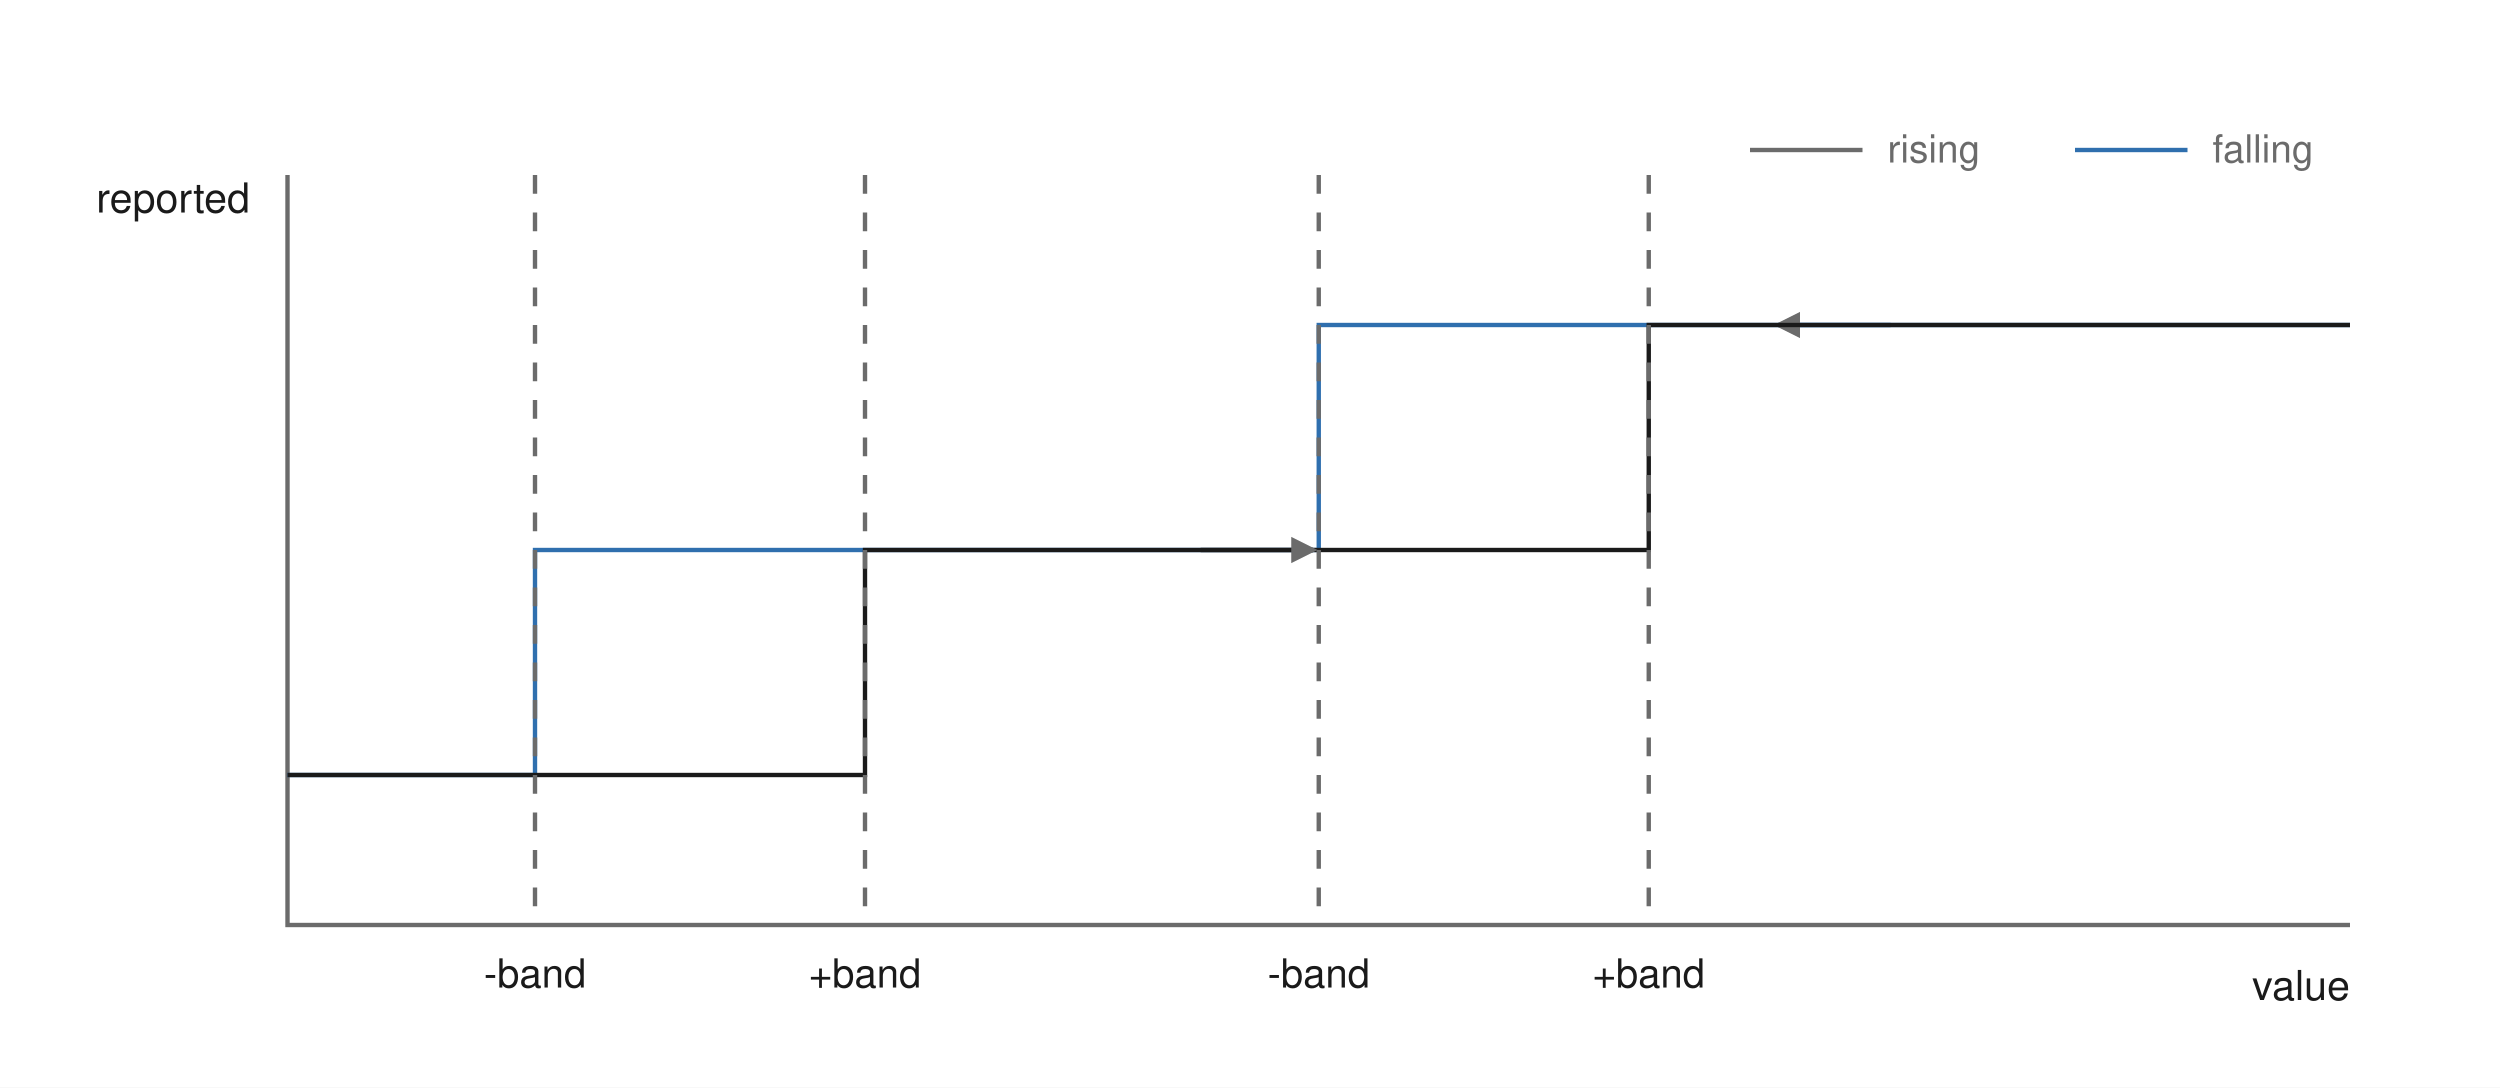
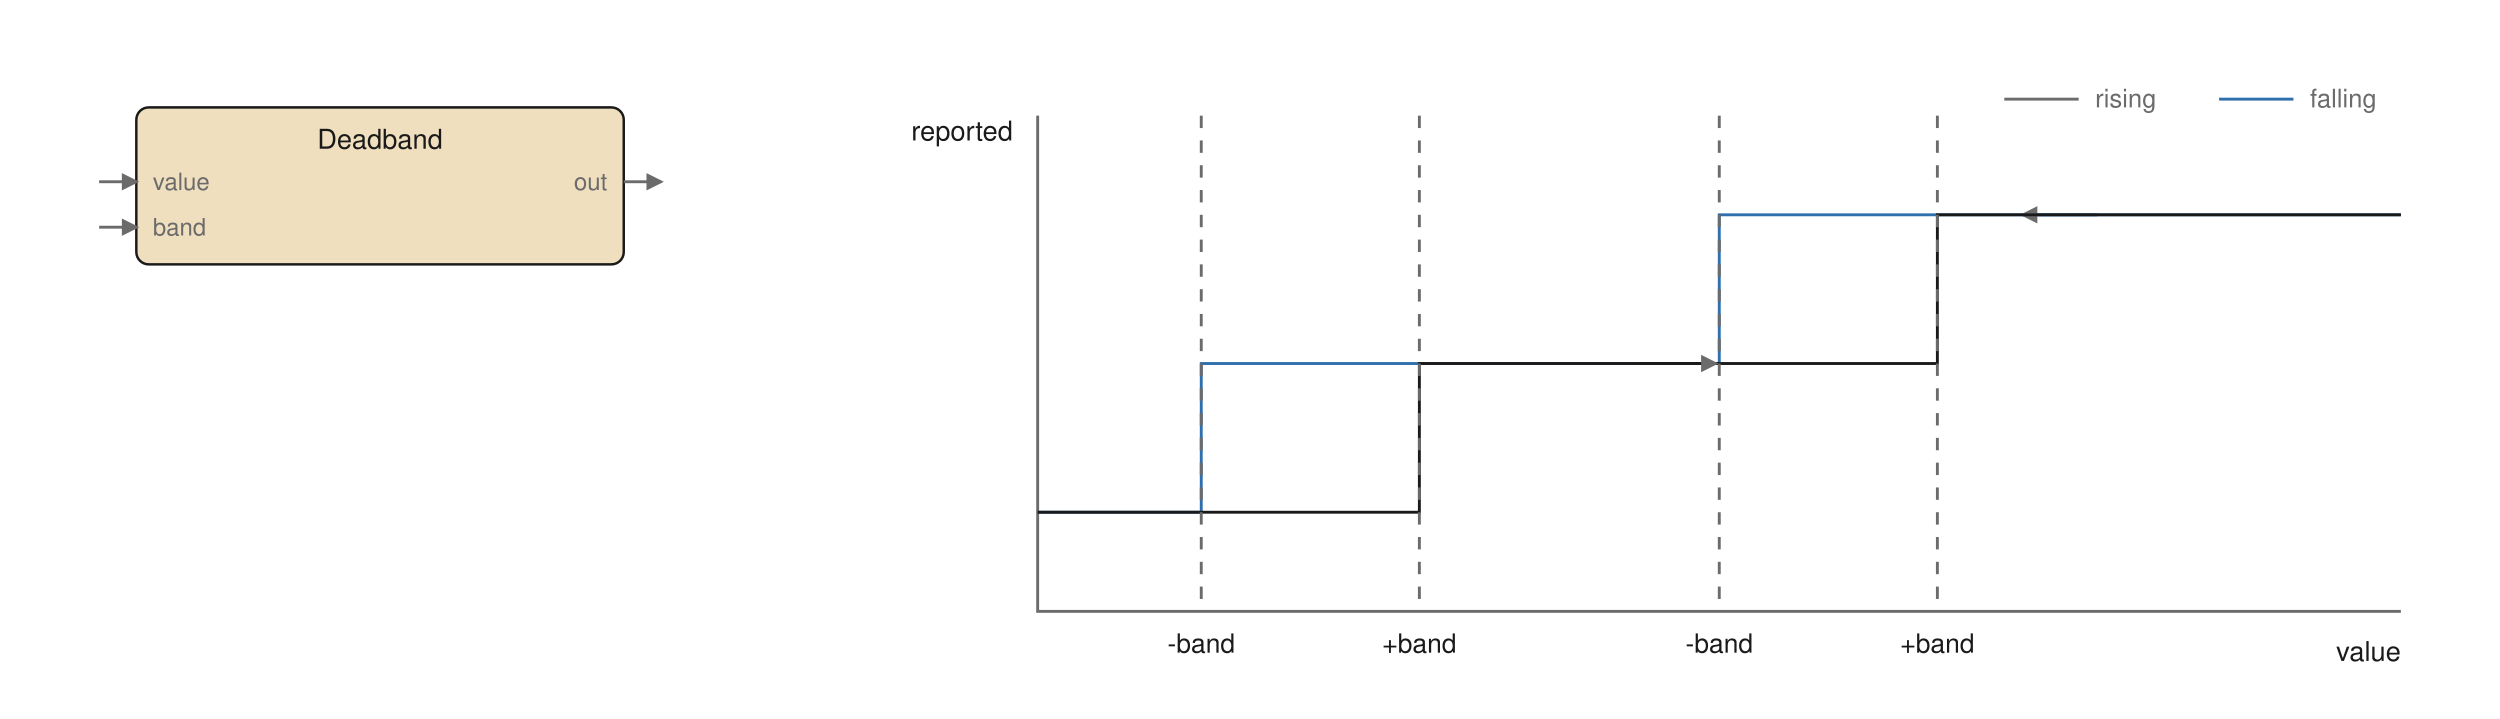
- <svg xmlns="http://www.w3.org/2000/svg" width="400" height="174" viewBox="0 0 400 174" style="max-width:100%;height:auto" content="&lt;mxfile host=&quot;app.diagrams.net&quot; type=&quot;device&quot;&gt;&lt;diagram id=&quot;block_Deadband&quot; name=&quot;block_Deadband&quot;&gt;&lt;mxGraphModel dx=&quot;400&quot; dy=&quot;174&quot; grid=&quot;0&quot; gridSize=&quot;10&quot; guides=&quot;1&quot; tooltips=&quot;1&quot; connect=&quot;1&quot; arrows=&quot;1&quot; fold=&quot;1&quot; page=&quot;1&quot; pageScale=&quot;1&quot; pageWidth=&quot;400&quot; pageHeight=&quot;174&quot; math=&quot;0&quot; shadow=&quot;0&quot;&gt;&lt;root&gt;&lt;mxCell id=&quot;0&quot;/&gt;&lt;mxCell id=&quot;1&quot; parent=&quot;0&quot;/&gt;&lt;mxCell id=&quot;e2&quot; value=&quot;&quot; style=&quot;edgeStyle=none;html=1;strokeColor=#6b6b6b;endArrow=none&quot; edge=&quot;1&quot; parent=&quot;1&quot;&gt;&lt;mxGeometry relative=&quot;1&quot; as=&quot;geometry&quot;&gt;&lt;mxPoint x=&quot;46&quot; y=&quot;28&quot; as=&quot;sourcePoint&quot;/&gt;&lt;mxPoint x=&quot;376&quot; y=&quot;148&quot; as=&quot;targetPoint&quot;/&gt;&lt;Array as=&quot;points&quot;&gt;&lt;mxPoint x=&quot;46&quot; y=&quot;148&quot;/&gt;&lt;/Array&gt;&lt;/mxGeometry&gt;&lt;/mxCell&gt;&lt;mxCell id=&quot;n3&quot; value=&quot;reported&quot; style=&quot;text;html=1;fontSize=6;fontColor=#1a1a1a;align=left&quot; vertex=&quot;1&quot; parent=&quot;1&quot;&gt;&lt;mxGeometry x=&quot;40&quot; y=&quot;27.4&quot; width=&quot;40&quot; height=&quot;10.6&quot; as=&quot;geometry&quot;/&gt;&lt;/mxCell&gt;&lt;mxCell id=&quot;n4&quot; value=&quot;value&quot; style=&quot;text;html=1;fontSize=6;fontColor=#1a1a1a;align=left&quot; vertex=&quot;1&quot; parent=&quot;1&quot;&gt;&lt;mxGeometry x=&quot;376&quot; y=&quot;153.4&quot; width=&quot;40&quot; height=&quot;10.6&quot; as=&quot;geometry&quot;/&gt;&lt;/mxCell&gt;&lt;mxCell id=&quot;e5&quot; value=&quot;&quot; style=&quot;edgeStyle=none;html=1;strokeColor=#2f6fae;endArrow=none&quot; edge=&quot;1&quot; parent=&quot;1&quot;&gt;&lt;mxGeometry relative=&quot;1&quot; as=&quot;geometry&quot;&gt;&lt;mxPoint x=&quot;376.0&quot; y=&quot;52.0&quot; as=&quot;sourcePoint&quot;/&gt;&lt;mxPoint x=&quot;46.0&quot; y=&quot;124.0&quot; as=&quot;targetPoint&quot;/&gt;&lt;Array as=&quot;points&quot;&gt;&lt;mxPoint x=&quot;211.0&quot; y=&quot;52.0&quot;/&gt;&lt;mxPoint x=&quot;211.0&quot; y=&quot;88.0&quot;/&gt;&lt;mxPoint x=&quot;85.6&quot; y=&quot;88.0&quot;/&gt;&lt;mxPoint x=&quot;85.6&quot; y=&quot;124.0&quot;/&gt;&lt;/Array&gt;&lt;/mxGeometry&gt;&lt;/mxCell&gt;&lt;mxCell id=&quot;e6&quot; value=&quot;&quot; style=&quot;edgeStyle=none;html=1;strokeColor=#2f6fae;endArrow=block&quot; edge=&quot;1&quot; parent=&quot;1&quot;&gt;&lt;mxGeometry relative=&quot;1&quot; as=&quot;geometry&quot;&gt;&lt;mxPoint x=&quot;302.5&quot; y=&quot;52.0&quot; as=&quot;sourcePoint&quot;/&gt;&lt;mxPoint x=&quot;284.5&quot; y=&quot;52.0&quot; as=&quot;targetPoint&quot;/&gt;&lt;/mxGeometry&gt;&lt;/mxCell&gt;&lt;mxCell id=&quot;e7&quot; value=&quot;&quot; style=&quot;edgeStyle=none;html=1;strokeColor=#1a1a1a;endArrow=none&quot; edge=&quot;1&quot; parent=&quot;1&quot;&gt;&lt;mxGeometry relative=&quot;1&quot; as=&quot;geometry&quot;&gt;&lt;mxPoint x=&quot;46.0&quot; y=&quot;124.0&quot; as=&quot;sourcePoint&quot;/&gt;&lt;mxPoint x=&quot;376.0&quot; y=&quot;52.0&quot; as=&quot;targetPoint&quot;/&gt;&lt;Array as=&quot;points&quot;&gt;&lt;mxPoint x=&quot;138.4&quot; y=&quot;124.0&quot;/&gt;&lt;mxPoint x=&quot;138.4&quot; y=&quot;88.0&quot;/&gt;&lt;mxPoint x=&quot;263.8&quot; y=&quot;88.0&quot;/&gt;&lt;mxPoint x=&quot;263.8&quot; y=&quot;52.0&quot;/&gt;&lt;/Array&gt;&lt;/mxGeometry&gt;&lt;/mxCell&gt;&lt;mxCell id=&quot;e8&quot; value=&quot;&quot; style=&quot;edgeStyle=none;html=1;strokeColor=#1a1a1a;endArrow=block&quot; edge=&quot;1&quot; parent=&quot;1&quot;&gt;&lt;mxGeometry relative=&quot;1&quot; as=&quot;geometry&quot;&gt;&lt;mxPoint x=&quot;192.1&quot; y=&quot;88.0&quot; as=&quot;sourcePoint&quot;/&gt;&lt;mxPoint x=&quot;210.1&quot; y=&quot;88.0&quot; as=&quot;targetPoint&quot;/&gt;&lt;/mxGeometry&gt;&lt;/mxCell&gt;&lt;mxCell id=&quot;e9&quot; value=&quot;&quot; style=&quot;edgeStyle=none;html=1;strokeColor=#6b6b6b;endArrow=none&quot; edge=&quot;1&quot; parent=&quot;1&quot;&gt;&lt;mxGeometry relative=&quot;1&quot; as=&quot;geometry&quot;&gt;&lt;mxPoint x=&quot;280&quot; y=&quot;24&quot; as=&quot;sourcePoint&quot;/&gt;&lt;mxPoint x=&quot;298&quot; y=&quot;24&quot; as=&quot;targetPoint&quot;/&gt;&lt;/mxGeometry&gt;&lt;/mxCell&gt;&lt;mxCell id=&quot;n10&quot; value=&quot;rising&quot; style=&quot;text;html=1;fontSize=6;fontColor=#6b6b6b;align=left&quot; vertex=&quot;1&quot; parent=&quot;1&quot;&gt;&lt;mxGeometry x=&quot;302&quot; y=&quot;19.8&quot; width=&quot;40&quot; height=&quot;10.2&quot; as=&quot;geometry&quot;/&gt;&lt;/mxCell&gt;&lt;mxCell id=&quot;e11&quot; value=&quot;&quot; style=&quot;edgeStyle=none;html=1;strokeColor=#2f6fae;endArrow=none&quot; edge=&quot;1&quot; parent=&quot;1&quot;&gt;&lt;mxGeometry relative=&quot;1&quot; as=&quot;geometry&quot;&gt;&lt;mxPoint x=&quot;332&quot; y=&quot;24&quot; as=&quot;sourcePoint&quot;/&gt;&lt;mxPoint x=&quot;350&quot; y=&quot;24&quot; as=&quot;targetPoint&quot;/&gt;&lt;/mxGeometry&gt;&lt;/mxCell&gt;&lt;mxCell id=&quot;n12&quot; value=&quot;falling&quot; style=&quot;text;html=1;fontSize=6;fontColor=#6b6b6b;align=left&quot; vertex=&quot;1&quot; parent=&quot;1&quot;&gt;&lt;mxGeometry x=&quot;354&quot; y=&quot;19.8&quot; width=&quot;40&quot; height=&quot;10.2&quot; as=&quot;geometry&quot;/&gt;&lt;/mxCell&gt;&lt;mxCell id=&quot;e13&quot; value=&quot;&quot; style=&quot;edgeStyle=none;html=1;strokeColor=#6b6b6b;endArrow=none;dashed=1&quot; edge=&quot;1&quot; parent=&quot;1&quot;&gt;&lt;mxGeometry relative=&quot;1&quot; as=&quot;geometry&quot;&gt;&lt;mxPoint x=&quot;85.6&quot; y=&quot;28&quot; as=&quot;sourcePoint&quot;/&gt;&lt;mxPoint x=&quot;85.6&quot; y=&quot;148&quot; as=&quot;targetPoint&quot;/&gt;&lt;/mxGeometry&gt;&lt;/mxCell&gt;&lt;mxCell id=&quot;n14&quot; value=&quot;-band&quot; style=&quot;text;html=1;fontSize=6;fontColor=#1a1a1a;align=center&quot; vertex=&quot;1&quot; parent=&quot;1&quot;&gt;&lt;mxGeometry x=&quot;85.6&quot; y=&quot;151.6&quot; width=&quot;40&quot; height=&quot;10.4&quot; as=&quot;geometry&quot;/&gt;&lt;/mxCell&gt;&lt;mxCell id=&quot;e15&quot; value=&quot;&quot; style=&quot;edgeStyle=none;html=1;strokeColor=#6b6b6b;endArrow=none;dashed=1&quot; edge=&quot;1&quot; parent=&quot;1&quot;&gt;&lt;mxGeometry relative=&quot;1&quot; as=&quot;geometry&quot;&gt;&lt;mxPoint x=&quot;138.4&quot; y=&quot;28&quot; as=&quot;sourcePoint&quot;/&gt;&lt;mxPoint x=&quot;138.4&quot; y=&quot;148&quot; as=&quot;targetPoint&quot;/&gt;&lt;/mxGeometry&gt;&lt;/mxCell&gt;&lt;mxCell id=&quot;n16&quot; value=&quot;+band&quot; style=&quot;text;html=1;fontSize=6;fontColor=#1a1a1a;align=center&quot; vertex=&quot;1&quot; parent=&quot;1&quot;&gt;&lt;mxGeometry x=&quot;138.4&quot; y=&quot;151.6&quot; width=&quot;40&quot; height=&quot;10.4&quot; as=&quot;geometry&quot;/&gt;&lt;/mxCell&gt;&lt;mxCell id=&quot;e17&quot; value=&quot;&quot; style=&quot;edgeStyle=none;html=1;strokeColor=#6b6b6b;endArrow=none;dashed=1&quot; edge=&quot;1&quot; parent=&quot;1&quot;&gt;&lt;mxGeometry relative=&quot;1&quot; as=&quot;geometry&quot;&gt;&lt;mxPoint x=&quot;211.0&quot; y=&quot;28&quot; as=&quot;sourcePoint&quot;/&gt;&lt;mxPoint x=&quot;211.0&quot; y=&quot;148&quot; as=&quot;targetPoint&quot;/&gt;&lt;/mxGeometry&gt;&lt;/mxCell&gt;&lt;mxCell id=&quot;n18&quot; value=&quot;-band&quot; style=&quot;text;html=1;fontSize=6;fontColor=#1a1a1a;align=center&quot; vertex=&quot;1&quot; parent=&quot;1&quot;&gt;&lt;mxGeometry x=&quot;211.0&quot; y=&quot;151.6&quot; width=&quot;40&quot; height=&quot;10.4&quot; as=&quot;geometry&quot;/&gt;&lt;/mxCell&gt;&lt;mxCell id=&quot;e19&quot; value=&quot;&quot; style=&quot;edgeStyle=none;html=1;strokeColor=#6b6b6b;endArrow=none;dashed=1&quot; edge=&quot;1&quot; parent=&quot;1&quot;&gt;&lt;mxGeometry relative=&quot;1&quot; as=&quot;geometry&quot;&gt;&lt;mxPoint x=&quot;263.8&quot; y=&quot;28&quot; as=&quot;sourcePoint&quot;/&gt;&lt;mxPoint x=&quot;263.8&quot; y=&quot;148&quot; as=&quot;targetPoint&quot;/&gt;&lt;/mxGeometry&gt;&lt;/mxCell&gt;&lt;mxCell id=&quot;n20&quot; value=&quot;+band&quot; style=&quot;text;html=1;fontSize=6;fontColor=#1a1a1a;align=center&quot; vertex=&quot;1&quot; parent=&quot;1&quot;&gt;&lt;mxGeometry x=&quot;263.8&quot; y=&quot;151.6&quot; width=&quot;40&quot; height=&quot;10.4&quot; as=&quot;geometry&quot;/&gt;&lt;/mxCell&gt;&lt;/root&gt;&lt;/mxGraphModel&gt;&lt;/diagram&gt;&lt;/mxfile&gt;">
+ <svg xmlns="http://www.w3.org/2000/svg" width="605.2" height="174" viewBox="0 0 605.2 174" style="max-width:100%;height:auto" content="&lt;mxfile host=&quot;app.diagrams.net&quot; type=&quot;device&quot;&gt;&lt;diagram id=&quot;block_Deadband&quot; name=&quot;block_Deadband&quot;&gt;&lt;mxGraphModel dx=&quot;605.2&quot; dy=&quot;174&quot; grid=&quot;0&quot; gridSize=&quot;10&quot; guides=&quot;1&quot; tooltips=&quot;1&quot; connect=&quot;1&quot; arrows=&quot;1&quot; fold=&quot;1&quot; page=&quot;1&quot; pageScale=&quot;1&quot; pageWidth=&quot;605.2&quot; pageHeight=&quot;174&quot; math=&quot;0&quot; shadow=&quot;0&quot;&gt;&lt;root&gt;&lt;mxCell id=&quot;0&quot;/&gt;&lt;mxCell id=&quot;1&quot; parent=&quot;0&quot;/&gt;&lt;mxCell id=&quot;n2&quot; value=&quot;&quot; style=&quot;rounded=1;fillColor=#f0dfbe;strokeColor=#1a1a1a;whiteSpace=wrap;html=1;fontSize=8&quot; vertex=&quot;1&quot; parent=&quot;1&quot;&gt;&lt;mxGeometry x=&quot;33.0&quot; y=&quot;26.0&quot; width=&quot;118.0&quot; height=&quot;38&quot; as=&quot;geometry&quot;/&gt;&lt;/mxCell&gt;&lt;mxCell id=&quot;n3&quot; value=&quot;Deadband&quot; style=&quot;text;html=1;fontSize=6;fontColor=#1a1a1a;align=center&quot; vertex=&quot;1&quot; parent=&quot;1&quot;&gt;&lt;mxGeometry x=&quot;92.0&quot; y=&quot;29.4&quot; width=&quot;40&quot; height=&quot;10.6&quot; as=&quot;geometry&quot;/&gt;&lt;/mxCell&gt;&lt;mxCell id=&quot;n4&quot; value=&quot;value&quot; style=&quot;text;html=1;fontSize=5;fontColor=#6b6b6b;align=left&quot; vertex=&quot;1&quot; parent=&quot;1&quot;&gt;&lt;mxGeometry x=&quot;37.0&quot; y=&quot;40.2&quot; width=&quot;40&quot; height=&quot;9.8&quot; as=&quot;geometry&quot;/&gt;&lt;/mxCell&gt;&lt;mxCell id=&quot;e5&quot; value=&quot;&quot; style=&quot;edgeStyle=none;html=1;strokeColor=#6b6b6b;endArrow=block&quot; edge=&quot;1&quot; parent=&quot;1&quot;&gt;&lt;mxGeometry relative=&quot;1&quot; as=&quot;geometry&quot;&gt;&lt;mxPoint x=&quot;24.0&quot; y=&quot;44.0&quot; as=&quot;sourcePoint&quot;/&gt;&lt;mxPoint x=&quot;33.0&quot; y=&quot;44.0&quot; as=&quot;targetPoint&quot;/&gt;&lt;/mxGeometry&gt;&lt;/mxCell&gt;&lt;mxCell id=&quot;n6&quot; value=&quot;band&quot; style=&quot;text;html=1;fontSize=5;fontColor=#6b6b6b;align=left&quot; vertex=&quot;1&quot; parent=&quot;1&quot;&gt;&lt;mxGeometry x=&quot;37.0&quot; y=&quot;51.2&quot; width=&quot;40&quot; height=&quot;9.8&quot; as=&quot;geometry&quot;/&gt;&lt;/mxCell&gt;&lt;mxCell id=&quot;e7&quot; value=&quot;&quot; style=&quot;edgeStyle=none;html=1;strokeColor=#6b6b6b;endArrow=block&quot; edge=&quot;1&quot; parent=&quot;1&quot;&gt;&lt;mxGeometry relative=&quot;1&quot; as=&quot;geometry&quot;&gt;&lt;mxPoint x=&quot;24.0&quot; y=&quot;55.0&quot; as=&quot;sourcePoint&quot;/&gt;&lt;mxPoint x=&quot;33.0&quot; y=&quot;55.0&quot; as=&quot;targetPoint&quot;/&gt;&lt;/mxGeometry&gt;&lt;/mxCell&gt;&lt;mxCell id=&quot;n8&quot; value=&quot;out&quot; style=&quot;text;html=1;fontSize=5;fontColor=#6b6b6b;align=left&quot; vertex=&quot;1&quot; parent=&quot;1&quot;&gt;&lt;mxGeometry x=&quot;147.0&quot; y=&quot;40.2&quot; width=&quot;40&quot; height=&quot;9.8&quot; as=&quot;geometry&quot;/&gt;&lt;/mxCell&gt;&lt;mxCell id=&quot;e9&quot; value=&quot;&quot; style=&quot;edgeStyle=none;html=1;strokeColor=#6b6b6b;endArrow=block&quot; edge=&quot;1&quot; parent=&quot;1&quot;&gt;&lt;mxGeometry relative=&quot;1&quot; as=&quot;geometry&quot;&gt;&lt;mxPoint x=&quot;151.0&quot; y=&quot;44.0&quot; as=&quot;sourcePoint&quot;/&gt;&lt;mxPoint x=&quot;160.0&quot; y=&quot;44.0&quot; as=&quot;targetPoint&quot;/&gt;&lt;/mxGeometry&gt;&lt;/mxCell&gt;&lt;mxCell id=&quot;e10&quot; value=&quot;&quot; style=&quot;edgeStyle=none;html=1;strokeColor=#6b6b6b;endArrow=none&quot; edge=&quot;1&quot; parent=&quot;1&quot;&gt;&lt;mxGeometry relative=&quot;1&quot; as=&quot;geometry&quot;&gt;&lt;mxPoint x=&quot;251.2&quot; y=&quot;28.0&quot; as=&quot;sourcePoint&quot;/&gt;&lt;mxPoint x=&quot;581.2&quot; y=&quot;148.0&quot; as=&quot;targetPoint&quot;/&gt;&lt;Array as=&quot;points&quot;&gt;&lt;mxPoint x=&quot;251.2&quot; y=&quot;148.0&quot;/&gt;&lt;/Array&gt;&lt;/mxGeometry&gt;&lt;/mxCell&gt;&lt;mxCell id=&quot;n11&quot; value=&quot;reported&quot; style=&quot;text;html=1;fontSize=6;fontColor=#1a1a1a;align=left&quot; vertex=&quot;1&quot; parent=&quot;1&quot;&gt;&lt;mxGeometry x=&quot;245.2&quot; y=&quot;27.4&quot; width=&quot;40&quot; height=&quot;10.6&quot; as=&quot;geometry&quot;/&gt;&lt;/mxCell&gt;&lt;mxCell id=&quot;n12&quot; value=&quot;value&quot; style=&quot;text;html=1;fontSize=6;fontColor=#1a1a1a;align=left&quot; vertex=&quot;1&quot; parent=&quot;1&quot;&gt;&lt;mxGeometry x=&quot;581.2&quot; y=&quot;153.4&quot; width=&quot;40&quot; height=&quot;10.6&quot; as=&quot;geometry&quot;/&gt;&lt;/mxCell&gt;&lt;mxCell id=&quot;e13&quot; value=&quot;&quot; style=&quot;edgeStyle=none;html=1;strokeColor=#2f6fae;endArrow=none&quot; edge=&quot;1&quot; parent=&quot;1&quot;&gt;&lt;mxGeometry relative=&quot;1&quot; as=&quot;geometry&quot;&gt;&lt;mxPoint x=&quot;581.2&quot; y=&quot;52.0&quot; as=&quot;sourcePoint&quot;/&gt;&lt;mxPoint x=&quot;251.2&quot; y=&quot;124.0&quot; as=&quot;targetPoint&quot;/&gt;&lt;Array as=&quot;points&quot;&gt;&lt;mxPoint x=&quot;416.2&quot; y=&quot;52.0&quot;/&gt;&lt;mxPoint x=&quot;416.2&quot; y=&quot;88.0&quot;/&gt;&lt;mxPoint x=&quot;290.8&quot; y=&quot;88.0&quot;/&gt;&lt;mxPoint x=&quot;290.8&quot; y=&quot;124.0&quot;/&gt;&lt;/Array&gt;&lt;/mxGeometry&gt;&lt;/mxCell&gt;&lt;mxCell id=&quot;e14&quot; value=&quot;&quot; style=&quot;edgeStyle=none;html=1;strokeColor=#2f6fae;endArrow=block&quot; edge=&quot;1&quot; parent=&quot;1&quot;&gt;&lt;mxGeometry relative=&quot;1&quot; as=&quot;geometry&quot;&gt;&lt;mxPoint x=&quot;507.7&quot; y=&quot;52.0&quot; as=&quot;sourcePoint&quot;/&gt;&lt;mxPoint x=&quot;489.7&quot; y=&quot;52.0&quot; as=&quot;targetPoint&quot;/&gt;&lt;/mxGeometry&gt;&lt;/mxCell&gt;&lt;mxCell id=&quot;e15&quot; value=&quot;&quot; style=&quot;edgeStyle=none;html=1;strokeColor=#1a1a1a;endArrow=none&quot; edge=&quot;1&quot; parent=&quot;1&quot;&gt;&lt;mxGeometry relative=&quot;1&quot; as=&quot;geometry&quot;&gt;&lt;mxPoint x=&quot;251.2&quot; y=&quot;124.0&quot; as=&quot;sourcePoint&quot;/&gt;&lt;mxPoint x=&quot;581.2&quot; y=&quot;52.0&quot; as=&quot;targetPoint&quot;/&gt;&lt;Array as=&quot;points&quot;&gt;&lt;mxPoint x=&quot;343.6&quot; y=&quot;124.0&quot;/&gt;&lt;mxPoint x=&quot;343.6&quot; y=&quot;88.0&quot;/&gt;&lt;mxPoint x=&quot;469.0&quot; y=&quot;88.0&quot;/&gt;&lt;mxPoint x=&quot;469.0&quot; y=&quot;52.0&quot;/&gt;&lt;/Array&gt;&lt;/mxGeometry&gt;&lt;/mxCell&gt;&lt;mxCell id=&quot;e16&quot; value=&quot;&quot; style=&quot;edgeStyle=none;html=1;strokeColor=#1a1a1a;endArrow=block&quot; edge=&quot;1&quot; parent=&quot;1&quot;&gt;&lt;mxGeometry relative=&quot;1&quot; as=&quot;geometry&quot;&gt;&lt;mxPoint x=&quot;397.3&quot; y=&quot;88.0&quot; as=&quot;sourcePoint&quot;/&gt;&lt;mxPoint x=&quot;415.3&quot; y=&quot;88.0&quot; as=&quot;targetPoint&quot;/&gt;&lt;/mxGeometry&gt;&lt;/mxCell&gt;&lt;mxCell id=&quot;e17&quot; value=&quot;&quot; style=&quot;edgeStyle=none;html=1;strokeColor=#6b6b6b;endArrow=none&quot; edge=&quot;1&quot; parent=&quot;1&quot;&gt;&lt;mxGeometry relative=&quot;1&quot; as=&quot;geometry&quot;&gt;&lt;mxPoint x=&quot;485.2&quot; y=&quot;24.0&quot; as=&quot;sourcePoint&quot;/&gt;&lt;mxPoint x=&quot;503.2&quot; y=&quot;24.0&quot; as=&quot;targetPoint&quot;/&gt;&lt;/mxGeometry&gt;&lt;/mxCell&gt;&lt;mxCell id=&quot;n18&quot; value=&quot;rising&quot; style=&quot;text;html=1;fontSize=6;fontColor=#6b6b6b;align=left&quot; vertex=&quot;1&quot; parent=&quot;1&quot;&gt;&lt;mxGeometry x=&quot;507.2&quot; y=&quot;19.8&quot; width=&quot;40&quot; height=&quot;10.2&quot; as=&quot;geometry&quot;/&gt;&lt;/mxCell&gt;&lt;mxCell id=&quot;e19&quot; value=&quot;&quot; style=&quot;edgeStyle=none;html=1;strokeColor=#2f6fae;endArrow=none&quot; edge=&quot;1&quot; parent=&quot;1&quot;&gt;&lt;mxGeometry relative=&quot;1&quot; as=&quot;geometry&quot;&gt;&lt;mxPoint x=&quot;537.2&quot; y=&quot;24.0&quot; as=&quot;sourcePoint&quot;/&gt;&lt;mxPoint x=&quot;555.2&quot; y=&quot;24.0&quot; as=&quot;targetPoint&quot;/&gt;&lt;/mxGeometry&gt;&lt;/mxCell&gt;&lt;mxCell id=&quot;n20&quot; value=&quot;falling&quot; style=&quot;text;html=1;fontSize=6;fontColor=#6b6b6b;align=left&quot; vertex=&quot;1&quot; parent=&quot;1&quot;&gt;&lt;mxGeometry x=&quot;559.2&quot; y=&quot;19.8&quot; width=&quot;40&quot; height=&quot;10.2&quot; as=&quot;geometry&quot;/&gt;&lt;/mxCell&gt;&lt;mxCell id=&quot;e21&quot; value=&quot;&quot; style=&quot;edgeStyle=none;html=1;strokeColor=#6b6b6b;endArrow=none;dashed=1&quot; edge=&quot;1&quot; parent=&quot;1&quot;&gt;&lt;mxGeometry relative=&quot;1&quot; as=&quot;geometry&quot;&gt;&lt;mxPoint x=&quot;290.8&quot; y=&quot;28.0&quot; as=&quot;sourcePoint&quot;/&gt;&lt;mxPoint x=&quot;290.8&quot; y=&quot;148.0&quot; as=&quot;targetPoint&quot;/&gt;&lt;/mxGeometry&gt;&lt;/mxCell&gt;&lt;mxCell id=&quot;n22&quot; value=&quot;-band&quot; style=&quot;text;html=1;fontSize=6;fontColor=#1a1a1a;align=center&quot; vertex=&quot;1&quot; parent=&quot;1&quot;&gt;&lt;mxGeometry x=&quot;290.8&quot; y=&quot;151.6&quot; width=&quot;40&quot; height=&quot;10.4&quot; as=&quot;geometry&quot;/&gt;&lt;/mxCell&gt;&lt;mxCell id=&quot;e23&quot; value=&quot;&quot; style=&quot;edgeStyle=none;html=1;strokeColor=#6b6b6b;endArrow=none;dashed=1&quot; edge=&quot;1&quot; parent=&quot;1&quot;&gt;&lt;mxGeometry relative=&quot;1&quot; as=&quot;geometry&quot;&gt;&lt;mxPoint x=&quot;343.6&quot; y=&quot;28.0&quot; as=&quot;sourcePoint&quot;/&gt;&lt;mxPoint x=&quot;343.6&quot; y=&quot;148.0&quot; as=&quot;targetPoint&quot;/&gt;&lt;/mxGeometry&gt;&lt;/mxCell&gt;&lt;mxCell id=&quot;n24&quot; value=&quot;+band&quot; style=&quot;text;html=1;fontSize=6;fontColor=#1a1a1a;align=center&quot; vertex=&quot;1&quot; parent=&quot;1&quot;&gt;&lt;mxGeometry x=&quot;343.6&quot; y=&quot;151.6&quot; width=&quot;40&quot; height=&quot;10.4&quot; as=&quot;geometry&quot;/&gt;&lt;/mxCell&gt;&lt;mxCell id=&quot;e25&quot; value=&quot;&quot; style=&quot;edgeStyle=none;html=1;strokeColor=#6b6b6b;endArrow=none;dashed=1&quot; edge=&quot;1&quot; parent=&quot;1&quot;&gt;&lt;mxGeometry relative=&quot;1&quot; as=&quot;geometry&quot;&gt;&lt;mxPoint x=&quot;416.2&quot; y=&quot;28.0&quot; as=&quot;sourcePoint&quot;/&gt;&lt;mxPoint x=&quot;416.2&quot; y=&quot;148.0&quot; as=&quot;targetPoint&quot;/&gt;&lt;/mxGeometry&gt;&lt;/mxCell&gt;&lt;mxCell id=&quot;n26&quot; value=&quot;-band&quot; style=&quot;text;html=1;fontSize=6;fontColor=#1a1a1a;align=center&quot; vertex=&quot;1&quot; parent=&quot;1&quot;&gt;&lt;mxGeometry x=&quot;416.2&quot; y=&quot;151.6&quot; width=&quot;40&quot; height=&quot;10.4&quot; as=&quot;geometry&quot;/&gt;&lt;/mxCell&gt;&lt;mxCell id=&quot;e27&quot; value=&quot;&quot; style=&quot;edgeStyle=none;html=1;strokeColor=#6b6b6b;endArrow=none;dashed=1&quot; edge=&quot;1&quot; parent=&quot;1&quot;&gt;&lt;mxGeometry relative=&quot;1&quot; as=&quot;geometry&quot;&gt;&lt;mxPoint x=&quot;469.0&quot; y=&quot;28.0&quot; as=&quot;sourcePoint&quot;/&gt;&lt;mxPoint x=&quot;469.0&quot; y=&quot;148.0&quot; as=&quot;targetPoint&quot;/&gt;&lt;/mxGeometry&gt;&lt;/mxCell&gt;&lt;mxCell id=&quot;n28&quot; value=&quot;+band&quot; style=&quot;text;html=1;fontSize=6;fontColor=#1a1a1a;align=center&quot; vertex=&quot;1&quot; parent=&quot;1&quot;&gt;&lt;mxGeometry x=&quot;469.0&quot; y=&quot;151.6&quot; width=&quot;40&quot; height=&quot;10.4&quot; as=&quot;geometry&quot;/&gt;&lt;/mxCell&gt;&lt;/root&gt;&lt;/mxGraphModel&gt;&lt;/diagram&gt;&lt;/mxfile&gt;">
  <defs>
    <marker id="a" markerWidth="6" markerHeight="6" refX="5" refY="3" orient="auto">
      <path d="M0,0 L6,3 L0,6 z" fill="#6b6b6b" />
    </marker>
  </defs>
-   <rect width="400" height="174" fill="#ffffff" />
-   <polyline points="46,28 46,148 376,148" fill="none" stroke="#6b6b6b" stroke-width="0.7" />
-   <text x="40" y="34" font-family="Helvetica,Arial,sans-serif" font-size="6.6" fill="#1a1a1a" text-anchor="end">reported</text>
-   <text x="376" y="160" font-family="Helvetica,Arial,sans-serif" font-size="6.6" fill="#1a1a1a" text-anchor="end">value</text>
-   <polyline points="376.0,52.0 211.0,52.0 211.0,88.0 85.6,88.0 85.6,124.0 46.0,124.0" fill="none" stroke="#2f6fae" stroke-width="0.7" />
-   <polyline points="302.5,52.0 284.5,52.0" fill="none" stroke="#2f6fae" stroke-width="0.7" marker-end="url(#a)" />
-   <polyline points="46.0,124.0 138.4,124.0 138.4,88.0 263.8,88.0 263.8,52.0 376.0,52.0" fill="none" stroke="#1a1a1a" stroke-width="0.7" />
-   <polyline points="192.1,88.0 210.1,88.0" fill="none" stroke="#1a1a1a" stroke-width="0.7" marker-end="url(#a)" />
-   <polyline points="280,24 298,24" fill="none" stroke="#6b6b6b" stroke-width="0.7" />
-   <text x="302" y="26" font-family="Helvetica,Arial,sans-serif" font-size="6.2" fill="#6b6b6b" text-anchor="start">rising</text>
-   <polyline points="332,24 350,24" fill="none" stroke="#2f6fae" stroke-width="0.7" />
-   <text x="354" y="26" font-family="Helvetica,Arial,sans-serif" font-size="6.2" fill="#6b6b6b" text-anchor="start">falling</text>
-   <polyline points="85.6,28 85.6,148" fill="none" stroke="#6b6b6b" stroke-width="0.7" stroke-dasharray="3,3" />
-   <text x="85.6" y="158" font-family="Helvetica,Arial,sans-serif" font-size="6.4" fill="#1a1a1a" text-anchor="middle">-band</text>
-   <polyline points="138.4,28 138.4,148" fill="none" stroke="#6b6b6b" stroke-width="0.7" stroke-dasharray="3,3" />
-   <text x="138.4" y="158" font-family="Helvetica,Arial,sans-serif" font-size="6.4" fill="#1a1a1a" text-anchor="middle">+band</text>
-   <polyline points="211.0,28 211.0,148" fill="none" stroke="#6b6b6b" stroke-width="0.7" stroke-dasharray="3,3" />
-   <text x="211.0" y="158" font-family="Helvetica,Arial,sans-serif" font-size="6.4" fill="#1a1a1a" text-anchor="middle">-band</text>
-   <polyline points="263.8,28 263.8,148" fill="none" stroke="#6b6b6b" stroke-width="0.7" stroke-dasharray="3,3" />
-   <text x="263.8" y="158" font-family="Helvetica,Arial,sans-serif" font-size="6.4" fill="#1a1a1a" text-anchor="middle">+band</text>
+   <rect width="605.2" height="174" fill="#ffffff" />
+   <rect x="33.0" y="26.0" width="118.0" height="38" rx="3" fill="#f0dfbe" stroke="#1a1a1a" stroke-width="0.6" />
+   <text x="92.0" y="36.0" font-family="Helvetica,Arial,sans-serif" font-size="6.6" fill="#1a1a1a" text-anchor="middle">Deadband</text>
+   <text x="37.0" y="46.0" font-family="Helvetica,Arial,sans-serif" font-size="5.8" fill="#6b6b6b" text-anchor="start">value</text>
+   <polyline points="24.0,44.0 33.0,44.0" fill="none" stroke="#6b6b6b" stroke-width="0.7" marker-end="url(#a)" />
+   <text x="37.0" y="57.0" font-family="Helvetica,Arial,sans-serif" font-size="5.8" fill="#6b6b6b" text-anchor="start">band</text>
+   <polyline points="24.0,55.0 33.0,55.0" fill="none" stroke="#6b6b6b" stroke-width="0.7" marker-end="url(#a)" />
+   <text x="147.0" y="46.0" font-family="Helvetica,Arial,sans-serif" font-size="5.8" fill="#6b6b6b" text-anchor="end">out</text>
+   <polyline points="151.0,44.0 160.0,44.0" fill="none" stroke="#6b6b6b" stroke-width="0.7" marker-end="url(#a)" />
+   <polyline points="251.2,28.0 251.2,148.0 581.2,148.0" fill="none" stroke="#6b6b6b" stroke-width="0.7" />
+   <text x="245.2" y="34.0" font-family="Helvetica,Arial,sans-serif" font-size="6.6" fill="#1a1a1a" text-anchor="end">reported</text>
+   <text x="581.2" y="160.0" font-family="Helvetica,Arial,sans-serif" font-size="6.6" fill="#1a1a1a" text-anchor="end">value</text>
+   <polyline points="581.2,52.0 416.2,52.0 416.2,88.0 290.8,88.0 290.8,124.0 251.2,124.0" fill="none" stroke="#2f6fae" stroke-width="0.7" />
+   <polyline points="507.7,52.0 489.7,52.0" fill="none" stroke="#2f6fae" stroke-width="0.7" marker-end="url(#a)" />
+   <polyline points="251.2,124.0 343.6,124.0 343.6,88.0 469.0,88.0 469.0,52.0 581.2,52.0" fill="none" stroke="#1a1a1a" stroke-width="0.7" />
+   <polyline points="397.3,88.0 415.3,88.0" fill="none" stroke="#1a1a1a" stroke-width="0.7" marker-end="url(#a)" />
+   <polyline points="485.2,24.0 503.2,24.0" fill="none" stroke="#6b6b6b" stroke-width="0.7" />
+   <text x="507.2" y="26.0" font-family="Helvetica,Arial,sans-serif" font-size="6.2" fill="#6b6b6b" text-anchor="start">rising</text>
+   <polyline points="537.2,24.0 555.2,24.0" fill="none" stroke="#2f6fae" stroke-width="0.7" />
+   <text x="559.2" y="26.0" font-family="Helvetica,Arial,sans-serif" font-size="6.2" fill="#6b6b6b" text-anchor="start">falling</text>
+   <polyline points="290.8,28.0 290.8,148.0" fill="none" stroke="#6b6b6b" stroke-width="0.7" stroke-dasharray="3,3" />
+   <text x="290.8" y="158.0" font-family="Helvetica,Arial,sans-serif" font-size="6.4" fill="#1a1a1a" text-anchor="middle">-band</text>
+   <polyline points="343.6,28.0 343.6,148.0" fill="none" stroke="#6b6b6b" stroke-width="0.7" stroke-dasharray="3,3" />
+   <text x="343.6" y="158.0" font-family="Helvetica,Arial,sans-serif" font-size="6.4" fill="#1a1a1a" text-anchor="middle">+band</text>
+   <polyline points="416.2,28.0 416.2,148.0" fill="none" stroke="#6b6b6b" stroke-width="0.7" stroke-dasharray="3,3" />
+   <text x="416.2" y="158.0" font-family="Helvetica,Arial,sans-serif" font-size="6.4" fill="#1a1a1a" text-anchor="middle">-band</text>
+   <polyline points="469.0,28.0 469.0,148.0" fill="none" stroke="#6b6b6b" stroke-width="0.7" stroke-dasharray="3,3" />
+   <text x="469.0" y="158.0" font-family="Helvetica,Arial,sans-serif" font-size="6.4" fill="#1a1a1a" text-anchor="middle">+band</text>
</svg>
